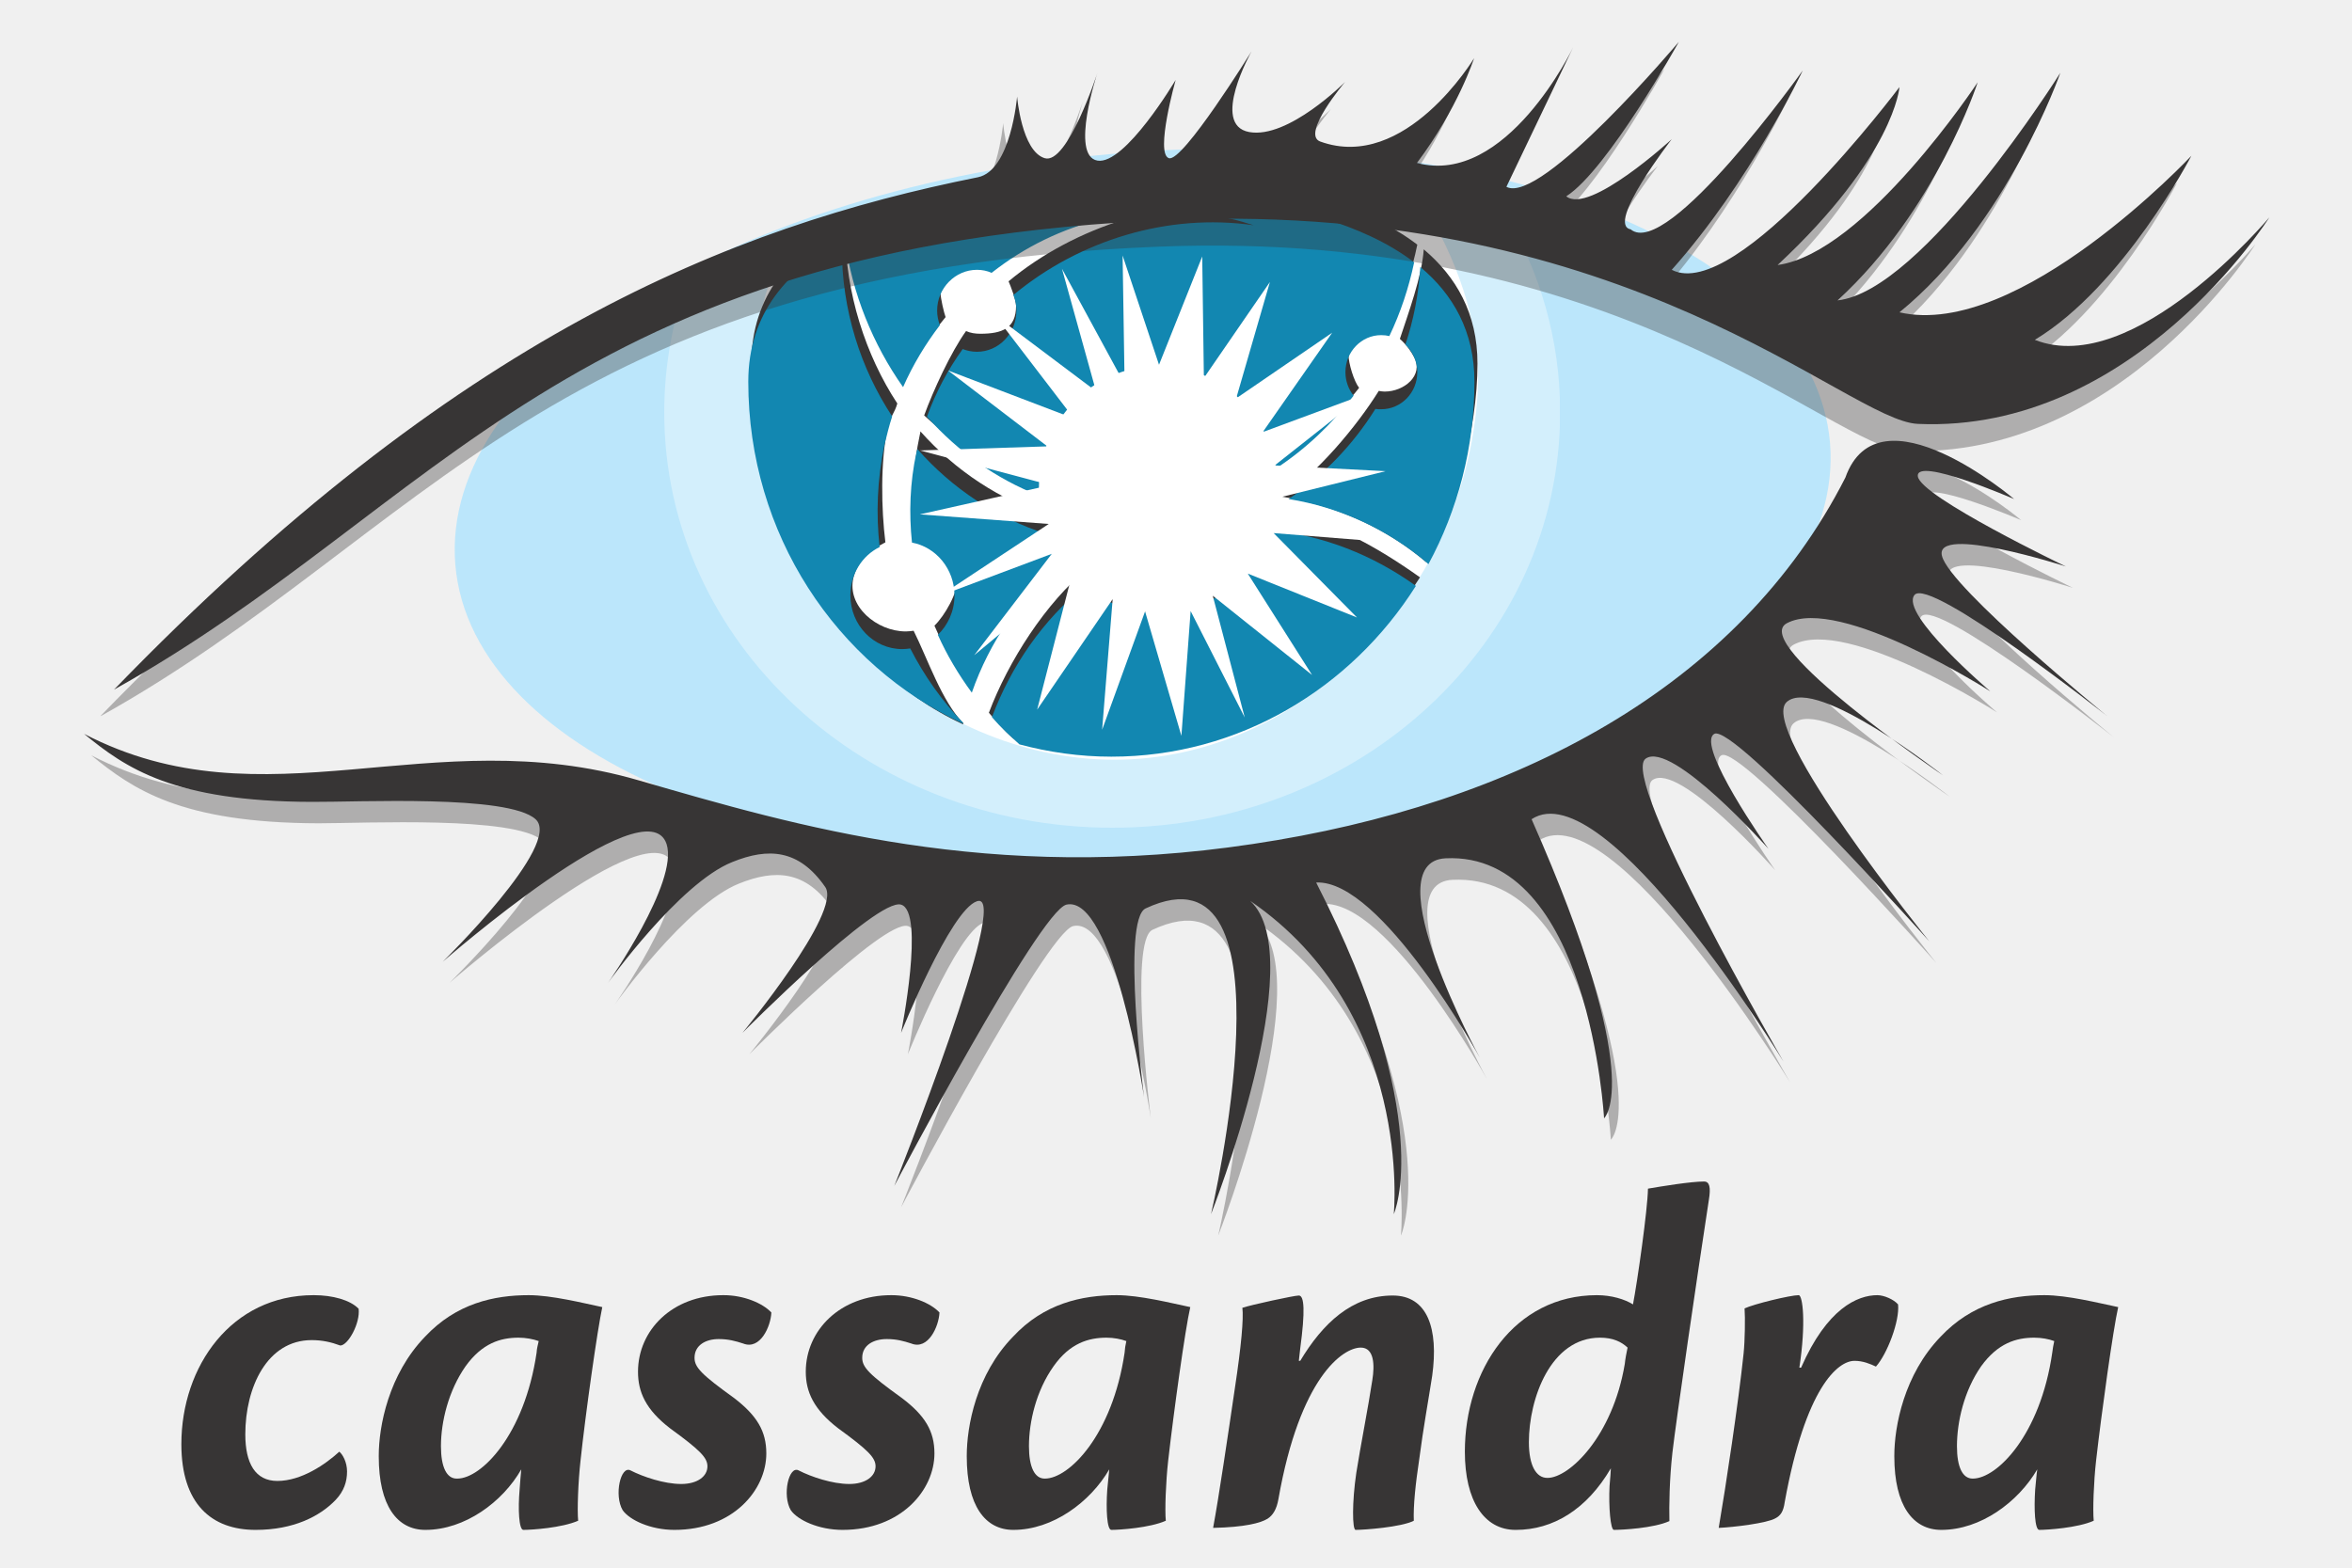
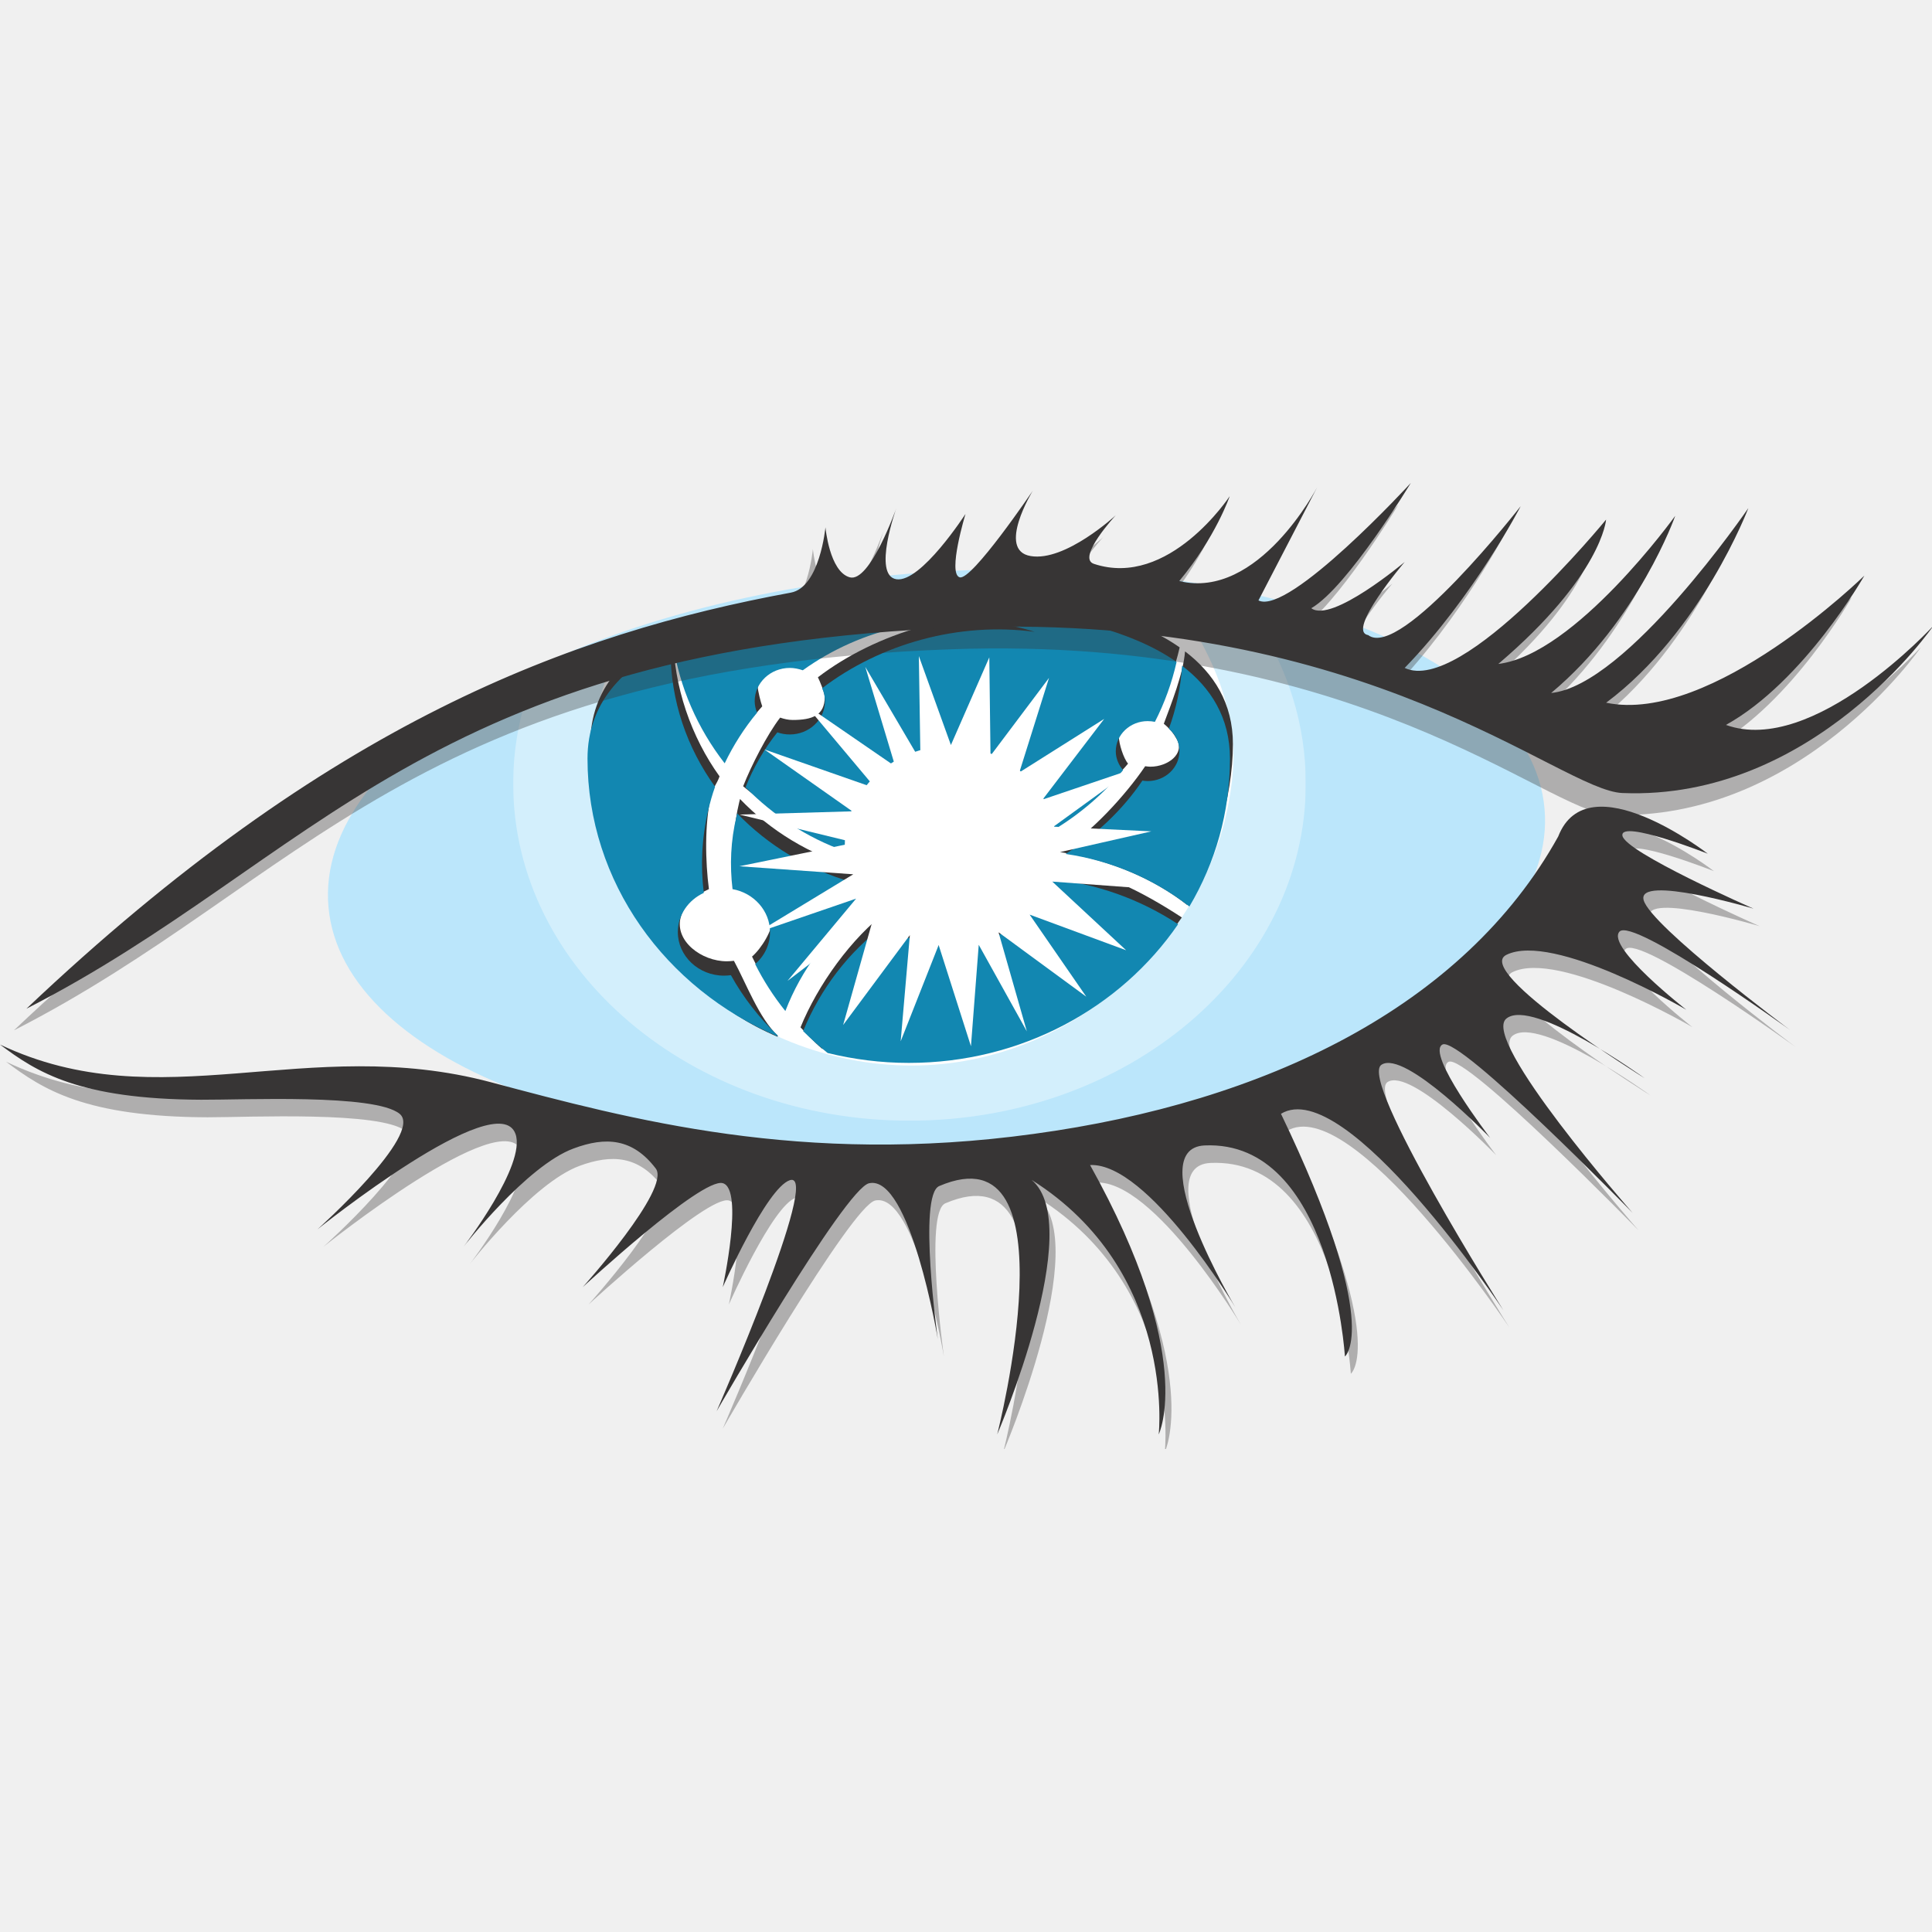
- <svg xmlns="http://www.w3.org/2000/svg" xmlns:xlink="http://www.w3.org/1999/xlink" width="27px" height="18px" viewBox="0 0 26 18" version="1.1">
+ <svg xmlns="http://www.w3.org/2000/svg" xmlns:xlink="http://www.w3.org/1999/xlink" width="32" height="32" viewBox="0 0 32 16">
  <defs>
-     <clipPath id="clip1">
-       <path d="M 7.125 2.023 L 17.41 2.023 L 17.41 9.504 L 7.125 9.504 Z M 7.125 2.023 " />
+     <clipPath id="e">
+       <path d="M8.5 1.805h13.129V10.562H8.5Zm0 0" />
    </clipPath>
-     <filter id="alpha" filterUnits="objectBoundingBox" x="0%" y="0%" width="100%" height="100%">
-       <feColorMatrix type="matrix" in="SourceGraphic" values="0 0 0 0 1 0 0 0 0 1 0 0 0 0 1 0 0 0 1 0" />
-     </filter>
-     <mask id="mask0">
-       <g filter="url(#alpha)">
-         <rect x="0" y="0" width="26" height="18" style="fill:rgb(0%,0%,0%);fill-opacity:0.349;stroke:none;" />
+     <clipPath id="b">
+       <path d="M0 0h32v16H0z" />
+     </clipPath>
+     <clipPath id="h">
+       <path d="M12.246 2.867h6.824v6.461h-6.824Zm0 0" />
+     </clipPath>
+     <clipPath id="i">
+       <path d="M.23.359h31.586v8.707H.23Zm0 0" />
+     </clipPath>
+     <clipPath id="c">
+       <path d="M0 0h32v16H0z" />
+     </clipPath>
+     <clipPath id="l">
+       <path d="M.102 5.648H29.75V16H.102Zm0 0" />
+     </clipPath>
+     <clipPath id="d">
+       <path d="M0 0h32v16H0z" />
+     </clipPath>
+     <mask id="g">
+       <g filter="url(#a)">
+         <path d="M0 0h32v16H0z" style="fill:#000;fill-opacity:.349;stroke:none" />
      </g>
    </mask>
-     <clipPath id="clip2">
-       <rect x="0" y="0" width="26" height="18" />
-     </clipPath>
-     <g id="surface5" clip-path="url(#clip2)">
-       <path style=" stroke:none;fill-rule:nonzero;fill:rgb(100%,100%,100%);fill-opacity:1;" d="M 12.41 2.023 C 10.75 1.996 8.805 2.68 7.355 3.316 C 7.207 3.766 7.125 4.242 7.125 4.734 C 7.125 7.371 9.426 9.504 12.27 9.504 C 15.109 9.504 17.41 7.371 17.41 4.734 C 17.41 3.902 17.18 3.121 16.773 2.438 C 15.617 2.25 14.023 2.051 12.41 2.023 " />
-     </g>
-     <clipPath id="clip3">
-       <path d="M 10.059 2.934 L 15.406 2.934 L 15.406 8.449 L 10.059 8.449 Z M 10.059 2.934 " />
-     </clipPath>
-     <clipPath id="clip4">
-       <path d="M 0.648 0.789 L 25.391 0.789 L 25.391 8.227 L 0.648 8.227 Z M 0.648 0.789 " />
-     </clipPath>
-     <mask id="mask1">
-       <g filter="url(#alpha)">
-         <rect x="0" y="0" width="26" height="18" style="fill:rgb(0%,0%,0%);fill-opacity:0.349;stroke:none;" />
+     <mask id="k">
+       <g filter="url(#a)">
+         <path d="M0 0h32v16H0z" style="fill:#000;fill-opacity:.349;stroke:none" />
      </g>
    </mask>
-     <clipPath id="clip5">
-       <rect x="0" y="0" width="26" height="18" />
-     </clipPath>
-     <g id="surface8" clip-path="url(#clip5)">
-       <path style=" stroke:none;fill-rule:nonzero;fill:rgb(21.569%,20.784%,20.784%);fill-opacity:1;" d="M 0.648 8.227 C 4.578 4.168 7.719 2.914 10.566 2.344 C 10.941 2.266 11.016 1.414 11.016 1.414 C 11.016 1.414 11.066 2.043 11.332 2.125 C 11.594 2.207 11.938 1.145 11.938 1.145 C 11.938 1.145 11.621 2.098 11.938 2.152 C 12.254 2.207 12.836 1.227 12.836 1.227 C 12.836 1.227 12.598 2.07 12.754 2.125 C 12.914 2.18 13.703 0.898 13.703 0.898 C 13.703 0.898 13.23 1.742 13.68 1.824 C 14.129 1.906 14.781 1.25 14.781 1.25 C 14.781 1.25 14.266 1.852 14.496 1.934 C 15.473 2.289 16.262 0.977 16.262 0.977 C 16.262 0.977 16.078 1.551 15.605 2.18 C 16.633 2.453 17.398 0.852 17.398 0.852 L 16.633 2.453 C 17.027 2.668 18.609 0.789 18.609 0.789 C 18.609 0.789 17.793 2.262 17.32 2.559 C 17.582 2.777 18.531 1.906 18.531 1.906 C 18.531 1.906 17.766 2.887 18.059 2.941 C 18.48 3.297 20.035 1.117 20.035 1.117 C 20.035 1.117 19.43 2.398 18.531 3.406 C 19.281 3.793 21.145 1.309 21.145 1.309 C 21.145 1.309 21.09 2.098 19.746 3.352 C 20.746 3.215 22.039 1.254 22.039 1.254 C 22.039 1.254 21.566 2.723 20.43 3.758 C 21.414 3.652 22.988 1.145 22.988 1.145 C 22.988 1.145 22.383 2.887 21.145 3.895 C 22.516 4.207 24.492 2.098 24.492 2.098 C 24.492 2.098 23.715 3.598 22.699 4.207 C 23.832 4.656 25.391 2.805 25.391 2.805 C 25.391 2.805 23.832 5.285 21.355 5.176 C 20.539 5.141 18.078 2.625 12.809 2.832 C 5.844 3.105 4.367 6.156 0.648 8.227 " />
-     </g>
-     <clipPath id="clip6">
-       <path d="M 0.547 5.309 L 23.77 5.309 L 23.77 14.188 L 0.547 14.188 Z M 0.547 5.309 " />
-     </clipPath>
-     <mask id="mask2">
-       <g filter="url(#alpha)">
-         <rect x="0" y="0" width="26" height="18" style="fill:rgb(0%,0%,0%);fill-opacity:0.349;stroke:none;" />
+     <mask id="n">
+       <g filter="url(#a)">
+         <path d="M0 0h32v16H0z" style="fill:#000;fill-opacity:.349;stroke:none" />
      </g>
    </mask>
-     <clipPath id="clip7">
-       <rect x="0" y="0" width="26" height="18" />
-     </clipPath>
-     <g id="surface11" clip-path="url(#clip7)">
-       <path style=" stroke:none;fill-rule:nonzero;fill:rgb(21.569%,20.784%,20.784%);fill-opacity:1;" d="M 0.547 8.672 C 2.621 9.746 4.523 8.508 6.914 9.203 C 8.734 9.734 10.949 10.387 13.957 9.938 C 16.965 9.488 19.535 8.141 20.762 5.73 C 21.145 4.652 22.703 5.973 22.703 5.973 C 22.703 5.973 21.566 5.484 21.594 5.715 C 21.621 5.945 23.297 6.75 23.297 6.75 C 23.297 6.75 21.777 6.262 21.871 6.629 C 21.965 6.996 23.77 8.469 23.77 8.469 C 23.77 8.469 21.727 6.859 21.555 7.078 C 21.383 7.297 22.426 8.18 22.426 8.18 C 22.426 8.18 20.699 7.078 20.09 7.402 C 19.656 7.637 21.883 9.148 21.883 9.148 C 21.883 9.148 20.434 8.004 20.09 8.305 C 19.746 8.602 21.727 11.055 21.727 11.055 C 21.727 11.055 19.484 8.547 19.262 8.672 C 19.035 8.793 19.879 9.992 19.879 9.992 C 19.879 9.992 18.773 8.738 18.469 8.957 C 18.164 9.176 20.051 12.43 20.051 12.43 C 20.051 12.43 18.008 9.094 17.164 9.652 C 18.488 12.656 17.992 13.086 17.992 13.086 C 17.992 13.086 17.824 10.02 16.172 10.102 C 15.344 10.145 16.57 12.391 16.57 12.391 C 16.57 12.391 15.441 10.336 14.688 10.379 C 16.074 13.086 15.582 14.188 15.582 14.188 C 15.582 14.188 15.809 11.875 13.93 10.59 C 14.641 11.242 13.484 14.188 13.484 14.188 C 13.484 14.188 14.504 9.848 12.73 10.676 C 12.453 10.805 12.711 12.84 12.711 12.84 C 12.711 12.84 12.355 10.512 11.82 10.633 C 11.512 10.703 9.844 13.863 9.844 13.863 C 9.844 13.863 11.207 10.449 10.793 10.594 C 10.488 10.695 9.922 12.105 9.922 12.105 C 9.922 12.105 10.199 10.715 9.922 10.633 C 9.645 10.551 8.102 12.105 8.102 12.105 C 8.102 12.105 9.25 10.715 9.051 10.43 C 8.75 9.996 8.402 9.977 7.984 10.145 C 7.375 10.387 6.559 11.531 6.559 11.531 C 6.559 11.531 7.375 10.371 7.23 9.938 C 7.004 9.242 4.66 11.285 4.66 11.285 C 4.66 11.285 6.043 9.938 5.727 9.652 C 5.41 9.367 3.691 9.453 3.156 9.453 C 1.574 9.449 1.027 9.062 0.547 8.672 " />
+     <g id="f" clip-path="url(#b)">
+       <path d="M15.25 1.805c-2.125-.031-4.605.766-6.453 1.516C8.605 3.844 8.5 4.402 8.5 4.98c0 3.082 2.941 5.582 6.566 5.582s6.562-2.5 6.562-5.582c0-.977-.293-1.891-.812-2.691-1.477-.215-3.512-.449-5.566-.484" style="stroke:none;fill-rule:nonzero;fill:#fff;fill-opacity:1" />
    </g>
+     <g id="j" clip-path="url(#c)">
+       <path d="M.23 9.066c5.02-4.75 9.027-6.219 12.664-6.887.48-.09.57-1.086.57-1.086s.066.734.406.828c.336.098.773-1.148.773-1.148s-.406 1.117 0 1.184c.402.062 1.145-1.086 1.145-1.086s-.305.988-.102 1.051c.203.066 1.211-1.434 1.211-1.434s-.605.988-.031 1.086c.57.094 1.406-.676 1.406-.676s-.656.703-.363.801c1.246.414 2.254-1.117 2.254-1.117s-.234.672-.84 1.406c1.312.316 2.289-1.555 2.289-1.555l-.977 1.871c.504.258 2.527-1.945 2.527-1.945s-1.047 1.723-1.652 2.074c.336.254 1.551-.766 1.551-.766s-.977 1.148-.605 1.211c.539.414 2.523-2.137 2.523-2.137s-.773 1.5-1.918 2.68C24.02 3.875 26.395.965 26.395.965s-.066.926-1.785 2.395c1.281-.16 2.93-2.457 2.93-2.457S26.934 2.625 25.484 3.836C26.742 3.715 28.75.773 28.75.773s-.773 2.043-2.355 3.223c1.75.367 4.277-2.105 4.277-2.105s-.992 1.754-2.289 2.473c1.445.527 3.434-1.645 3.434-1.645s-1.988 2.902-5.152 2.777C25.625 5.453 22.484 2.512 15.754 2.754 6.867 3.07 4.98 6.645.23 9.066" style="stroke:none;fill-rule:nonzero;fill:#373535;fill-opacity:1" />
+     </g>
+     <g id="m" clip-path="url(#d)">
+       <path d="M.102 9.586c2.652 1.262 5.074-.191 8.133.625 2.32.621 5.148 1.387 8.988.859 3.84-.527 7.121-2.105 8.688-4.926.488-1.262 2.477.285 2.477.285S26.938 5.855 26.973 6.125c.031.273 2.172 1.215 2.172 1.215s-1.938-.574-1.82-.145C27.441 7.625 29.75 9.348 29.75 9.348s-2.609-1.883-2.828-1.625c-.219.254 1.109 1.289 1.109 1.289s-2.207-1.289-2.98-.91c-.555.273 2.289 2.043 2.289 2.043s-1.852-1.34-2.289-.988 2.09 3.223 2.09 3.223-2.863-2.934-3.148-2.793c-.289.145.789 1.547.789 1.547s-1.414-1.465-1.801-1.211S25 13.988 25 13.988s-2.609-3.906-3.688-3.254c1.695 3.516 1.062 4.02 1.062 4.02s-.215-3.586-2.324-3.492c-1.059.047.504 2.68.504 2.68s-1.441-2.402-2.398-2.355c1.77 3.168 1.137 4.461 1.137 4.461s.293-2.711-2.105-4.215c.91.766-.57 4.215-.57 4.215s1.301-5.086-.961-4.117c-.355.156-.023 2.539-.023 2.539s-.457-2.73-1.137-2.586c-.398.086-2.527 3.781-2.527 3.781s1.742-3.996 1.215-3.828c-.387.121-1.113 1.77-1.113 1.77s.355-1.625 0-1.723c-.352-.094-2.324 1.723-2.324 1.723s1.465-1.625 1.215-1.961c-.383-.508-.832-.531-1.363-.336-.777.285-1.82 1.629-1.82 1.629s1.043-1.359.859-1.867c-.293-.816-3.281 1.578-3.281 1.578s1.766-1.578 1.363-1.914c-.406-.336-2.598-.23-3.285-.23-2.02-.008-2.719-.457-3.332-.918" style="stroke:none;fill-rule:nonzero;fill:#373535;fill-opacity:1" />
+     </g>
+     <filter id="a" width="100%" height="100%" x="0%" y="0%" filterUnits="objectBoundingBox">
+       <feColorMatrix in="SourceGraphic" values="0 0 0 0 1 0 0 0 0 1 0 0 0 0 1 0 0 0 1 0" />
+     </filter>
  </defs>
-   <g id="surface1">
-     <path style=" stroke:none;fill-rule:nonzero;fill:rgb(21.569%,20.784%,20.784%);fill-opacity:1;" d="M 3.105 14.871 C 3.316 14.871 3.52 14.926 3.617 15.027 C 3.637 15.191 3.496 15.449 3.406 15.449 C 3.301 15.41 3.199 15.387 3.078 15.387 C 2.566 15.387 2.316 15.93 2.316 16.469 C 2.316 16.801 2.43 17.004 2.684 17.004 C 2.961 17.004 3.238 16.812 3.395 16.668 C 3.434 16.699 3.484 16.789 3.484 16.895 C 3.484 17.012 3.449 17.121 3.352 17.223 C 3.172 17.41 2.871 17.566 2.434 17.566 C 1.93 17.566 1.582 17.27 1.582 16.582 C 1.582 15.684 2.16 14.871 3.098 14.871 Z M 3.105 14.871 " />
-     <path style=" stroke:none;fill-rule:nonzero;fill:rgb(21.569%,20.784%,20.784%);fill-opacity:1;" d="M 4.75 16.977 C 5.023 16.977 5.52 16.48 5.66 15.531 C 5.664 15.473 5.672 15.457 5.684 15.398 C 5.621 15.375 5.535 15.359 5.453 15.359 C 5.246 15.359 5.035 15.422 4.844 15.688 C 4.648 15.969 4.562 16.324 4.562 16.605 C 4.562 16.848 4.629 16.977 4.742 16.977 Z M 3.848 16.715 C 3.848 16.375 3.961 15.781 4.379 15.348 C 4.738 14.965 5.172 14.871 5.57 14.871 C 5.832 14.871 6.191 14.961 6.414 15.008 C 6.359 15.262 6.223 16.219 6.164 16.773 C 6.137 17.012 6.125 17.34 6.137 17.461 C 5.949 17.543 5.605 17.566 5.508 17.566 C 5.457 17.566 5.445 17.328 5.465 17.102 C 5.469 17.027 5.48 16.918 5.484 16.871 C 5.27 17.246 4.836 17.566 4.383 17.566 C 4.059 17.566 3.848 17.289 3.848 16.723 Z M 3.848 16.715 " />
-     <path style=" stroke:none;fill-rule:nonzero;fill:rgb(21.569%,20.784%,20.784%);fill-opacity:1;" d="M 7.809 14.871 C 8.035 14.871 8.254 14.961 8.355 15.07 C 8.348 15.23 8.227 15.504 8.031 15.426 C 7.945 15.398 7.863 15.375 7.75 15.375 C 7.602 15.375 7.473 15.445 7.473 15.59 C 7.473 15.699 7.551 15.781 7.926 16.051 C 8.191 16.254 8.297 16.434 8.297 16.688 C 8.297 17.109 7.914 17.566 7.242 17.566 C 6.969 17.566 6.727 17.453 6.648 17.34 C 6.547 17.168 6.625 16.824 6.738 16.883 C 6.883 16.957 7.125 17.039 7.32 17.039 C 7.504 17.039 7.621 16.953 7.621 16.836 C 7.621 16.738 7.539 16.652 7.195 16.402 C 6.91 16.184 6.824 15.98 6.824 15.75 C 6.824 15.273 7.219 14.871 7.801 14.871 Z M 7.809 14.871 " />
-     <path style=" stroke:none;fill-rule:nonzero;fill:rgb(21.569%,20.784%,20.784%);fill-opacity:1;" d="M 9.734 14.871 C 9.965 14.871 10.184 14.961 10.285 15.07 C 10.277 15.23 10.156 15.504 9.961 15.426 C 9.875 15.398 9.793 15.375 9.68 15.375 C 9.527 15.375 9.398 15.445 9.398 15.59 C 9.398 15.699 9.477 15.781 9.852 16.051 C 10.121 16.254 10.227 16.434 10.227 16.688 C 10.227 17.109 9.844 17.566 9.172 17.566 C 8.898 17.566 8.656 17.453 8.578 17.34 C 8.477 17.168 8.555 16.824 8.668 16.883 C 8.812 16.957 9.055 17.039 9.25 17.039 C 9.434 17.039 9.551 16.953 9.551 16.836 C 9.551 16.738 9.469 16.652 9.125 16.402 C 8.84 16.184 8.75 15.98 8.75 15.75 C 8.75 15.273 9.148 14.871 9.73 14.871 Z M 9.734 14.871 " />
-     <path style=" stroke:none;fill-rule:nonzero;fill:rgb(21.569%,20.784%,20.784%);fill-opacity:1;" d="M 11.496 16.977 C 11.77 16.977 12.27 16.48 12.41 15.531 C 12.414 15.473 12.418 15.457 12.43 15.398 C 12.367 15.375 12.285 15.359 12.203 15.359 C 11.996 15.359 11.781 15.422 11.594 15.688 C 11.395 15.969 11.312 16.324 11.312 16.605 C 11.312 16.848 11.379 16.977 11.492 16.977 Z M 10.598 16.715 C 10.598 16.375 10.707 15.781 11.129 15.348 C 11.484 14.965 11.922 14.871 12.32 14.871 C 12.582 14.871 12.941 14.961 13.164 15.008 C 13.105 15.262 12.973 16.219 12.91 16.773 C 12.883 17.012 12.871 17.34 12.883 17.461 C 12.699 17.543 12.352 17.566 12.258 17.566 C 12.207 17.566 12.195 17.328 12.211 17.102 C 12.219 17.027 12.23 16.918 12.234 16.871 C 12.016 17.246 11.586 17.566 11.133 17.566 C 10.809 17.566 10.598 17.289 10.598 16.723 Z M 10.598 16.715 " />
-     <path style=" stroke:none;fill-rule:nonzero;fill:rgb(21.569%,20.784%,20.784%);fill-opacity:1;" d="M 14.426 15.625 C 14.684 15.195 15.02 14.875 15.488 14.875 C 15.887 14.875 16.016 15.254 15.941 15.797 C 15.902 16.051 15.836 16.414 15.793 16.75 C 15.75 17.035 15.723 17.289 15.73 17.461 C 15.586 17.535 15.16 17.566 15.062 17.566 C 15.023 17.566 15.02 17.246 15.07 16.91 C 15.113 16.633 15.211 16.133 15.254 15.844 C 15.281 15.676 15.277 15.473 15.121 15.473 C 14.914 15.473 14.422 15.816 14.176 17.211 C 14.156 17.328 14.113 17.398 14.051 17.438 C 13.969 17.488 13.789 17.535 13.426 17.543 C 13.492 17.188 13.598 16.469 13.676 15.938 C 13.75 15.449 13.777 15.141 13.762 15.016 C 13.855 14.984 14.355 14.875 14.41 14.875 C 14.473 14.875 14.484 15.051 14.426 15.484 C 14.422 15.527 14.414 15.59 14.41 15.625 Z M 14.426 15.625 " />
-     <path style=" stroke:none;fill-rule:nonzero;fill:rgb(21.569%,20.784%,20.784%);fill-opacity:1;" d="M 17.266 16.969 C 17.512 16.969 18.012 16.496 18.152 15.66 C 18.156 15.613 18.172 15.527 18.184 15.473 C 18.113 15.406 18.016 15.359 17.867 15.359 C 17.301 15.359 17.051 16.059 17.051 16.559 C 17.051 16.832 17.137 16.969 17.262 16.969 Z M 16.898 17.566 C 16.539 17.566 16.316 17.234 16.316 16.668 C 16.316 15.734 16.883 14.871 17.832 14.871 C 18 14.871 18.152 14.918 18.246 14.977 C 18.297 14.711 18.414 13.891 18.418 13.648 C 18.574 13.621 18.91 13.566 19.062 13.566 C 19.125 13.566 19.141 13.633 19.117 13.777 C 18.984 14.641 18.742 16.305 18.699 16.676 C 18.664 16.988 18.66 17.293 18.664 17.465 C 18.484 17.547 18.121 17.566 18.027 17.566 C 17.988 17.566 17.965 17.301 17.977 17.062 C 17.984 16.988 17.992 16.879 17.992 16.859 C 17.715 17.332 17.328 17.566 16.902 17.566 Z M 16.898 17.566 " />
-     <path style=" stroke:none;fill-rule:nonzero;fill:rgb(21.569%,20.784%,20.784%);fill-opacity:1;" d="M 20.176 15.703 C 20.473 15.023 20.824 14.871 21.051 14.871 C 21.125 14.871 21.238 14.918 21.289 14.977 C 21.309 15.168 21.164 15.547 21.035 15.691 C 20.969 15.66 20.887 15.625 20.789 15.625 C 20.598 15.625 20.227 15.93 19.988 17.246 C 19.973 17.355 19.941 17.402 19.879 17.434 C 19.785 17.488 19.41 17.535 19.23 17.543 C 19.312 17.066 19.457 16.102 19.516 15.539 C 19.531 15.395 19.535 15.129 19.527 15.023 C 19.633 14.973 20.051 14.871 20.148 14.871 C 20.195 14.871 20.234 15.191 20.156 15.703 Z M 20.176 15.703 " />
-     <path style=" stroke:none;fill-rule:nonzero;fill:rgb(21.569%,20.784%,20.784%);fill-opacity:1;" d="M 22.148 16.977 C 22.422 16.977 22.922 16.48 23.059 15.531 C 23.066 15.473 23.07 15.457 23.082 15.398 C 23.02 15.375 22.938 15.359 22.852 15.359 C 22.645 15.359 22.434 15.422 22.242 15.688 C 22.047 15.969 21.965 16.324 21.965 16.605 C 21.965 16.848 22.031 16.977 22.145 16.977 Z M 21.246 16.715 C 21.246 16.375 21.359 15.781 21.777 15.348 C 22.137 14.965 22.574 14.871 22.969 14.871 C 23.234 14.871 23.59 14.961 23.816 15.008 C 23.758 15.262 23.625 16.219 23.562 16.773 C 23.535 17.012 23.523 17.34 23.535 17.461 C 23.352 17.543 23.004 17.566 22.91 17.566 C 22.859 17.566 22.848 17.328 22.863 17.102 C 22.871 17.027 22.879 16.918 22.887 16.871 C 22.668 17.246 22.238 17.566 21.785 17.566 C 21.461 17.566 21.246 17.289 21.246 16.723 Z M 21.246 16.715 " />
-     <path style=" stroke:none;fill-rule:nonzero;fill:rgb(73.333%,90.196%,98.431%);fill-opacity:1;" d="M 20.508 5.086 C 20.691 7.305 17.309 9.418 12.949 9.805 C 8.594 10.191 4.914 8.703 4.727 6.484 C 4.543 4.262 7.926 2.148 12.281 1.766 C 16.641 1.379 20.32 2.863 20.508 5.086 " />
-     <g clip-path="url(#clip1)" clip-rule="nonzero">
-       <use xlink:href="#surface5" mask="url(#mask0)" />
-     </g>
-     <path style=" stroke:none;fill-rule:nonzero;fill:rgb(100%,100%,100%);fill-opacity:1;" d="M 12.266 2.023 C 11.348 1.965 9.762 2.461 8.438 2.957 C 8.238 3.445 8.125 3.98 8.125 4.543 C 8.125 6.852 10.152 8.723 12.293 8.723 C 14.422 8.723 16.305 6.848 16.461 4.543 C 16.512 3.793 16.262 3.086 15.918 2.477 C 14.547 2.227 13.09 2.074 12.266 2.023 " />
-     <path style=" stroke:none;fill-rule:nonzero;fill:rgb(21.569%,20.784%,20.784%);fill-opacity:1;" d="M 9.906 4.242 C 10.02 3.984 10.191 3.855 10.355 3.641 C 10.336 3.59 10.297 3.422 10.297 3.363 C 10.297 3.105 10.5 2.895 10.754 2.895 C 10.812 2.895 10.867 2.906 10.918 2.926 C 11.672 2.336 12.664 2.074 13.66 2.305 C 13.75 2.328 13.84 2.352 13.93 2.383 C 12.945 2.238 11.832 2.602 11.078 3.23 C 11.102 3.285 11.164 3.445 11.164 3.512 C 11.164 3.77 11.004 3.832 10.754 3.832 C 10.695 3.832 10.641 3.824 10.59 3.801 C 10.418 4.039 10.211 4.488 10.109 4.77 C 10.527 5.156 10.902 5.297 11.395 5.488 C 11.395 5.461 11.41 5.441 11.41 5.414 C 11.41 4.633 12.078 3.996 12.836 3.996 C 13.516 3.996 14.078 4.508 14.188 5.176 C 14.527 4.953 14.852 4.781 15.102 4.453 C 15.043 4.379 14.98 4.172 14.98 4.07 C 14.98 3.832 15.168 3.645 15.395 3.645 C 15.426 3.645 15.457 3.648 15.488 3.656 C 15.613 3.387 15.711 3.102 15.77 2.809 C 14.586 1.902 12.293 2.023 12.293 2.023 C 12.293 2.023 10.473 1.926 9.234 2.547 C 9.316 3.164 9.555 3.746 9.906 4.242 " />
-     <path style=" stroke:none;fill-rule:nonzero;fill:rgb(21.569%,20.784%,20.784%);fill-opacity:1;" d="M 15.57 3.891 C 15.652 3.965 15.699 4.035 15.734 4.102 C 15.844 4.309 15.621 4.496 15.395 4.496 C 15.371 4.496 15.348 4.492 15.328 4.488 C 15.07 4.902 14.621 5.434 14.219 5.703 C 14.832 5.805 15.41 6.059 15.871 6.453 C 16.207 5.832 16.461 4.938 16.461 4.176 C 16.461 3.598 16.215 3.176 15.844 2.863 C 15.824 3.172 15.664 3.605 15.57 3.891 " />
-     <path style=" stroke:none;fill-rule:nonzero;fill:rgb(21.569%,20.784%,20.784%);fill-opacity:1;" d="M 10.594 7.812 C 10.797 7.23 11.301 6.781 11.777 6.383 C 11.707 6.285 11.602 6.043 11.559 5.926 C 10.98 5.746 10.465 5.402 10.066 4.953 C 10.066 4.965 10.062 4.977 10.059 4.992 C 9.984 5.34 9.969 5.688 10.008 6.023 C 10.285 6.078 10.496 6.328 10.496 6.633 C 10.496 6.809 10.344 7.07 10.227 7.184 C 10.352 7.469 10.441 7.605 10.594 7.812 " />
-     <path style=" stroke:none;fill-rule:nonzero;fill:rgb(21.569%,20.784%,20.784%);fill-opacity:1;" d="M 10.559 8.305 C 10.312 8.055 10.145 7.555 9.988 7.242 C 9.957 7.246 9.93 7.25 9.898 7.25 C 9.566 7.25 9.219 6.961 9.297 6.633 C 9.344 6.449 9.465 6.328 9.664 6.227 C 9.617 5.848 9.605 5.301 9.691 4.906 C 9.715 4.793 9.77 4.742 9.801 4.633 C 9.438 4.082 9.203 3.359 9.203 2.641 C 9.203 2.617 9.203 2.59 9.203 2.562 C 8.59 2.883 8.125 3.387 8.125 4.176 C 8.125 5.926 9.102 7.645 10.555 8.316 C 10.555 8.312 10.559 8.309 10.559 8.305 " />
-     <path style=" stroke:none;fill-rule:nonzero;fill:rgb(21.569%,20.784%,20.784%);fill-opacity:1;" d="M 14.129 5.883 C 13.941 6.434 13.434 6.832 12.836 6.832 C 12.516 6.832 12.223 6.715 11.988 6.527 C 11.508 6.914 11.074 7.594 10.852 8.184 C 10.949 8.293 11.02 8.383 11.133 8.48 C 11.469 8.574 11.93 8.48 12.293 8.48 C 13.758 8.48 15.055 7.809 15.801 6.629 C 15.305 6.277 14.723 5.941 14.129 5.883 " />
-     <path style=" stroke:none;fill-rule:nonzero;fill:rgb(7.059%,52.941%,69.412%);fill-opacity:1;" d="M 9.867 4.445 C 9.98 4.188 10.125 3.949 10.289 3.734 C 10.27 3.68 10.258 3.625 10.258 3.566 C 10.258 3.309 10.465 3.098 10.715 3.098 C 10.773 3.098 10.832 3.109 10.883 3.133 C 11.637 2.539 12.625 2.281 13.625 2.512 C 13.715 2.531 13.805 2.559 13.891 2.586 C 12.906 2.445 11.891 2.758 11.133 3.387 C 11.156 3.441 11.168 3.504 11.168 3.566 C 11.168 3.828 10.965 4.039 10.715 4.039 C 10.656 4.039 10.602 4.027 10.551 4.008 C 10.383 4.242 10.242 4.504 10.141 4.785 C 10.5 5.188 10.938 5.5 11.43 5.691 C 11.43 5.668 11.426 5.645 11.426 5.617 C 11.426 4.836 12.039 4.203 12.797 4.203 C 13.477 4.203 14.039 4.711 14.148 5.379 C 14.488 5.156 14.789 4.871 15.039 4.543 C 14.98 4.469 14.945 4.375 14.945 4.273 C 14.945 4.039 15.129 3.848 15.355 3.848 C 15.391 3.848 15.422 3.852 15.449 3.859 C 15.578 3.59 15.672 3.305 15.734 3.012 C 14.551 2.105 12.258 2.23 12.258 2.23 C 12.258 2.23 10.434 2.129 9.199 2.754 C 9.281 3.367 9.52 3.953 9.867 4.445 " />
-     <path style=" stroke:none;fill-rule:nonzero;fill:rgb(7.059%,52.941%,69.412%);fill-opacity:1;" d="M 15.633 3.957 C 15.715 4.035 15.77 4.148 15.77 4.273 C 15.77 4.508 15.586 4.699 15.355 4.699 C 15.332 4.699 15.312 4.699 15.289 4.695 C 15.031 5.109 14.691 5.461 14.293 5.73 C 14.883 5.824 15.438 6.082 15.898 6.477 C 16.234 5.855 16.426 5.141 16.426 4.383 C 16.426 3.805 16.18 3.379 15.805 3.066 C 15.785 3.379 15.727 3.676 15.633 3.957 " />
-     <path style=" stroke:none;fill-rule:nonzero;fill:rgb(7.059%,52.941%,69.412%);fill-opacity:1;" d="M 10.656 7.953 C 10.859 7.371 11.215 6.848 11.691 6.453 C 11.621 6.355 11.562 6.246 11.52 6.133 C 10.941 5.949 10.43 5.609 10.031 5.156 C 10.027 5.172 10.023 5.184 10.02 5.195 C 9.945 5.543 9.934 5.891 9.969 6.23 C 10.246 6.281 10.457 6.535 10.457 6.836 C 10.457 7.016 10.383 7.176 10.266 7.289 C 10.371 7.523 10.504 7.746 10.656 7.953 " />
-     <path style=" stroke:none;fill-rule:nonzero;fill:rgb(7.059%,52.941%,69.412%);fill-opacity:1;" d="M 10.555 8.297 C 10.312 8.047 10.109 7.758 9.949 7.445 C 9.922 7.449 9.891 7.453 9.859 7.453 C 9.527 7.453 9.262 7.176 9.262 6.836 C 9.262 6.59 9.398 6.379 9.598 6.281 C 9.555 5.902 9.57 5.508 9.652 5.113 C 9.68 5 9.707 4.887 9.742 4.781 C 9.379 4.23 9.164 3.562 9.164 2.848 C 9.164 2.82 9.168 2.793 9.168 2.77 C 8.551 3.086 8.09 3.59 8.09 4.383 C 8.09 6.133 9.102 7.637 10.555 8.309 C 10.555 8.305 10.555 8.301 10.555 8.297 " />
-     <path style=" stroke:none;fill-rule:nonzero;fill:rgb(7.059%,52.941%,69.412%);fill-opacity:1;" d="M 14.09 6.09 C 13.902 6.641 13.395 7.035 12.797 7.035 C 12.477 7.035 12.184 6.922 11.953 6.73 C 11.473 7.117 11.109 7.645 10.887 8.234 C 10.984 8.348 11.094 8.449 11.203 8.547 C 11.539 8.637 11.895 8.688 12.258 8.688 C 13.723 8.688 15.008 7.906 15.754 6.727 C 15.258 6.371 14.684 6.145 14.09 6.09 " />
-     <g clip-path="url(#clip3)" clip-rule="nonzero">
-       <path style=" stroke:none;fill-rule:nonzero;fill:rgb(100%,100%,100%);fill-opacity:1;" d="M 14.141 5.723 L 15.406 5.41 L 14.133 5.344 L 15.168 4.527 L 13.996 4.961 L 14.793 3.82 L 13.691 4.574 L 14.078 3.238 L 13.32 4.34 L 13.301 2.945 L 12.805 4.188 L 12.387 2.934 L 12.41 4.41 L 11.691 3.086 L 12.082 4.492 L 10.918 3.617 L 11.828 4.805 L 10.383 4.254 L 11.523 5.125 L 10.062 5.172 L 11.559 5.57 L 10.059 5.906 L 11.539 6.016 L 10.293 6.84 L 11.574 6.359 L 10.684 7.523 L 11.809 6.586 L 11.406 8.148 L 12.273 6.879 L 12.152 8.379 L 12.645 7.02 L 13.062 8.449 L 13.168 7.016 L 13.789 8.238 L 13.422 6.84 L 14.562 7.75 L 13.824 6.586 L 15.078 7.09 L 14.121 6.121 L 15.402 6.223 Z M 14.141 5.723 " />
-     </g>
-     <g clip-path="url(#clip4)" clip-rule="nonzero">
-       <use xlink:href="#surface8" mask="url(#mask1)" />
-     </g>
-     <path style=" stroke:none;fill-rule:nonzero;fill:rgb(21.569%,20.784%,20.784%);fill-opacity:1;" d="M 0.809 7.918 C 4.738 3.859 7.879 2.605 10.727 2.035 C 11.105 1.957 11.176 1.109 11.176 1.109 C 11.176 1.109 11.227 1.734 11.492 1.816 C 11.754 1.898 12.098 0.836 12.098 0.836 C 12.098 0.836 11.781 1.789 12.098 1.844 C 12.414 1.898 12.996 0.918 12.996 0.918 C 12.996 0.918 12.758 1.762 12.918 1.816 C 13.074 1.871 13.867 0.59 13.867 0.59 C 13.867 0.59 13.391 1.434 13.84 1.516 C 14.289 1.598 14.941 0.941 14.941 0.941 C 14.941 0.941 14.43 1.543 14.656 1.625 C 15.633 1.98 16.422 0.668 16.422 0.668 C 16.422 0.668 16.238 1.242 15.766 1.871 C 16.793 2.145 17.559 0.543 17.559 0.543 L 16.793 2.145 C 17.188 2.359 18.773 0.48 18.773 0.48 C 18.773 0.48 17.953 1.953 17.48 2.254 C 17.742 2.469 18.691 1.598 18.691 1.598 C 18.691 1.598 17.93 2.578 18.219 2.633 C 18.641 2.988 20.195 0.809 20.195 0.809 C 20.195 0.809 19.59 2.09 18.691 3.098 C 19.441 3.484 21.305 1 21.305 1 C 21.305 1 21.25 1.789 19.906 3.043 C 20.91 2.906 22.203 0.945 22.203 0.945 C 22.203 0.945 21.727 2.414 20.594 3.449 C 21.578 3.344 23.152 0.836 23.152 0.836 C 23.152 0.836 22.543 2.578 21.305 3.586 C 22.676 3.902 24.656 1.789 24.656 1.789 C 24.656 1.789 23.875 3.289 22.859 3.902 C 23.996 4.352 25.551 2.496 25.551 2.496 C 25.551 2.496 23.996 4.977 21.516 4.867 C 20.703 4.832 18.242 2.316 12.969 2.523 C 6.004 2.797 4.527 5.848 0.809 7.918 " />
-     <g clip-path="url(#clip6)" clip-rule="nonzero">
-       <use xlink:href="#surface11" mask="url(#mask2)" />
-     </g>
-     <path style=" stroke:none;fill-rule:nonzero;fill:rgb(21.569%,20.784%,20.784%);fill-opacity:1;" d="M 0.465 8.426 C 2.543 9.504 4.441 8.262 6.836 8.961 C 8.656 9.488 10.871 10.145 13.879 9.691 C 16.887 9.242 19.457 7.895 20.684 5.484 C 21.066 4.406 22.621 5.73 22.621 5.73 C 22.621 5.73 21.488 5.238 21.516 5.469 C 21.543 5.703 23.215 6.504 23.215 6.504 C 23.215 6.504 21.699 6.016 21.793 6.383 C 21.883 6.75 23.691 8.223 23.691 8.223 C 23.691 8.223 21.648 6.613 21.477 6.832 C 21.305 7.051 22.348 7.938 22.348 7.938 C 22.348 7.938 20.617 6.832 20.012 7.156 C 19.574 7.391 21.805 8.902 21.805 8.902 C 21.805 8.902 20.355 7.758 20.012 8.059 C 19.668 8.359 21.648 10.809 21.648 10.809 C 21.648 10.809 19.406 8.305 19.18 8.426 C 18.957 8.551 19.801 9.746 19.801 9.746 C 19.801 9.746 18.691 8.496 18.391 8.711 C 18.086 8.93 19.973 12.188 19.973 12.188 C 19.973 12.188 17.93 8.848 17.082 9.406 C 18.41 12.41 17.914 12.84 17.914 12.84 C 17.914 12.84 17.746 9.773 16.094 9.855 C 15.262 9.898 16.488 12.145 16.488 12.145 C 16.488 12.145 15.359 10.094 14.609 10.133 C 15.996 12.84 15.5 13.941 15.5 13.941 C 15.5 13.941 15.73 11.629 13.852 10.344 C 14.562 10.996 13.402 13.941 13.402 13.941 C 13.402 13.941 14.422 9.602 12.652 10.43 C 12.371 10.559 12.633 12.594 12.633 12.594 C 12.633 12.594 12.277 10.266 11.742 10.387 C 11.43 10.461 9.766 13.617 9.766 13.617 C 9.766 13.617 11.129 10.203 10.715 10.348 C 10.41 10.449 9.844 11.859 9.844 11.859 C 9.844 11.859 10.121 10.469 9.844 10.387 C 9.566 10.305 8.023 11.859 8.023 11.859 C 8.023 11.859 9.172 10.469 8.973 10.184 C 8.672 9.75 8.32 9.73 7.906 9.898 C 7.297 10.141 6.48 11.285 6.48 11.285 C 6.48 11.285 7.293 10.129 7.152 9.691 C 6.922 8.996 4.582 11.043 4.582 11.043 C 4.582 11.043 5.965 9.691 5.648 9.406 C 5.332 9.121 3.613 9.211 3.078 9.207 C 1.496 9.203 0.945 8.82 0.465 8.426 " />
+   <path d="M25.582 5.391C25.816 7.988 21.5 10.461 15.938 10.914 10.375 11.367 5.676 9.625 5.441 7.027 5.203 4.426 9.523 1.953 15.086 1.5c5.562-.449 10.262 1.289 10.496 3.891" style="stroke:none;fill-rule:nonzero;fill:#bbe6fb;fill-opacity:1" />
+   <g clip-path="url(#e)">
+     <use xlink:href="#f" mask="url(#g)" />
  </g>
+   <path d="M15.066 1.805c-1.176-.066-3.199.512-4.891 1.094-.254.57-.398 1.199-.398 1.859 0 2.699 2.586 4.891 5.32 4.891 2.719 0 5.121-2.195 5.324-4.891.062-.879-.258-1.707-.699-2.422-1.75-.293-3.609-.469-4.656-.531" style="stroke:none;fill-rule:nonzero;fill:#fff;fill-opacity:1" />
+   <path d="M12.051 4.402c.145-.301.363-.449.574-.703-.023-.062-.074-.258-.074-.324 0-.305.258-.551.578-.551.078 0 .148.016.215.039.961-.695 2.227-.996 3.5-.727.117.023.23.055.34.086-1.254-.164-2.672.258-3.637.996.031.062.113.254.113.328 0 .305-.211.379-.531.379-.07 0-.141-.016-.207-.039-.215.277-.484.805-.613 1.137.531.449 1.016.613 1.641.836 0-.027.023-.055.023-.082 0-.918.852-1.66 1.816-1.66.867 0 1.586.594 1.727 1.379.43-.262.852-.461 1.168-.848-.074-.086-.152-.328-.152-.449 0-.273.234-.5.527-.5.039 0 .078.008.117.016.16-.316.285-.648.363-.992-1.512-1.062-4.438-.918-4.438-.918s-2.332-.113-3.906.613c.105.723.406 1.406.855 1.984" style="stroke:none;fill-rule:nonzero;fill:#373535;fill-opacity:1" />
+   <path d="M19.277 3.988c.109.09.168.172.211.25.145.242-.141.461-.434.461-.027 0-.055-.004-.086-.008-.328.484-.902 1.109-1.41 1.422.781.121 1.52.418 2.105.875.43-.727.758-1.773.758-2.664 0-.676-.316-1.172-.793-1.535-.027.363-.23.871-.352 1.199m-6.348 4.594c.258-.68.902-1.207 1.508-1.672-.09-.117-.223-.402-.277-.535-.742-.215-1.395-.613-1.902-1.141l-.012.047c-.098.402-.113.812-.066 1.207.355.062.621.355.621.711 0 .211-.191.512-.344.645.164.336.277.496.473.738" style="stroke:none;fill-rule:nonzero;fill:#373535;fill-opacity:1" />
+   <path d="M12.883 9.156c-.312-.293-.527-.875-.727-1.242-.039.004-.078.008-.117.008-.422 0-.863-.336-.766-.723.059-.215.215-.355.469-.473-.059-.445-.074-1.082.035-1.547.031-.133.098-.195.141-.32-.465-.645-.766-1.492-.766-2.332 0-.027 0-.059.004-.09-.789.375-1.379.961-1.379 1.887 0 2.051 1.246 4.062 3.102 4.848 0-.004.004-.012.004-.016m4.559-2.832c-.238.645-.887 1.109-1.652 1.109-.406 0-.781-.133-1.078-.355-.613.453-1.172 1.246-1.453 1.938.125.129.215.234.355.352.43.105 1.023 0 1.484 0 1.871 0 3.527-.789 4.477-2.172-.633-.414-1.375-.805-2.133-.871" style="stroke:none;fill-rule:nonzero;fill:#373535;fill-opacity:1" />
+   <path d="M12.004 4.641c.145-.301.324-.582.535-.836-.023-.059-.039-.125-.039-.191 0-.305.262-.551.582-.551.074 0 .148.016.215.039.961-.691 2.227-.996 3.5-.727.113.023.23.055.34.09-1.258-.168-2.555.199-3.52.934.031.066.047.141.047.215 0 .305-.262.551-.582.551-.074 0-.141-.012-.207-.035-.219.273-.395.582-.527.91.461.469 1.02.836 1.648 1.059 0-.027-.004-.055-.004-.086 0-.914.785-1.656 1.75-1.656.867 0 1.586.598 1.727 1.379.43-.262.816-.594 1.133-.98-.074-.086-.121-.195-.121-.312 0-.277.238-.5.527-.5.043 0 .082.004.121.012.16-.312.281-.648.359-.992-1.512-1.059-4.438-.914-4.438-.914s-2.328-.117-3.902.613c.105.719.406 1.402.855 1.98" style="stroke:none;fill-rule:nonzero;fill:#1287b1;fill-opacity:1" />
+   <path d="M19.359 4.07c.109.09.176.223.176.371 0 .273-.234.496-.527.496-.027 0-.059-.004-.086-.008-.328.484-.762.898-1.273 1.215.754.109 1.465.414 2.051.871.43-.727.672-1.559.672-2.449 0-.68-.316-1.176-.793-1.539-.023.363-.098.711-.219 1.043m-6.352 4.676c.262-.68.715-1.293 1.32-1.758-.09-.113-.16-.238-.215-.375C13.371 6.398 12.719 6 12.211 5.473c-.004.016-.012.031-.012.047-.098.406-.113.812-.066 1.207.352.062.621.359.621.711 0 .211-.094.398-.246.531.137.273.305.535.5.777" style="stroke:none;fill-rule:nonzero;fill:#1287b1;fill-opacity:1" />
+   <path d="M12.879 9.148c-.309-.293-.57-.629-.773-.996-.035.004-.074.008-.113.008-.422 0-.766-.324-.766-.723 0-.285.176-.531.43-.648-.055-.445-.035-.906.074-1.371.031-.129.066-.258.113-.387-.465-.645-.738-1.422-.738-2.262v-.094c-.785.375-1.375.965-1.375 1.891 0 2.047 1.293 3.809 3.145 4.598.004-.004.004-.012.004-.016M17.395 6.562c-.242.645-.891 1.109-1.652 1.109-.406 0-.781-.133-1.082-.355-.613.453-1.074 1.07-1.359 1.762.129.129.266.25.406.363.43.105.879.164 1.344.164 1.871 0 3.512-.914 4.461-2.297-.629-.414-1.363-.68-2.117-.746" style="stroke:none;fill-rule:nonzero;fill:#1287b1;fill-opacity:1" />
+   <g clip-path="url(#h)">
+     <path d="m17.453 6.137 1.617-.367-1.621-.078 1.32-.957-1.5.508 1.02-1.336-1.406.887.492-1.566-.969 1.289-.02-1.629L15.75 4.34l-.531-1.473.027 1.734-.914-1.555.496 1.648-1.488-1.023 1.164 1.387-1.844-.645L14.117 5.438 12.25 5.492l1.91.465-1.914.391 1.887.133-1.59.965 1.637-.562-1.137 1.363 1.438-1.098-.516 1.828 1.105-1.488-.152 1.758.629-1.594.535 1.676.129-1.68.797 1.434-.469-1.641 1.453 1.066-.938-1.359 1.598.59-1.223-1.137 1.637.121Zm0 0" style="stroke:none;fill-rule:nonzero;fill:#fff;fill-opacity:1" />
+   </g>
+   <g clip-path="url(#i)">
+     <use xlink:href="#j" mask="url(#k)" />
+   </g>
+   <path d="M.438 8.707c5.016-4.754 9.023-6.219 12.66-6.891.48-.086.574-1.082.574-1.082s.066.734.402.828c.336.094.773-1.148.773-1.148s-.402 1.117 0 1.18c.406.062 1.145-1.082 1.145-1.082S15.691 1.5 15.895 1.562c.199.062 1.211-1.434 1.211-1.434s-.605.988-.035 1.082c.574.098 1.41-.676 1.41-.676s-.656.707-.363.805c1.242.414 2.25-1.121 2.25-1.121s-.23.676-.836 1.406c1.312.32 2.285-1.555 2.285-1.555L20.844 1.945C21.348 2.199 23.367 0 23.367 0s-1.043 1.723-1.648 2.074c.336.254 1.547-.766 1.547-.766s-.977 1.148-.605 1.211C23.199 2.934 25.188.383 25.188.383s-.777 1.5-1.922 2.68c.957.453 3.336-2.457 3.336-2.457s-.066.926-1.785 2.391c1.277-.156 2.93-2.453 2.93-2.453s-.605 1.723-2.055 2.934c1.258-.125 3.266-3.062 3.266-3.062s-.773 2.043-2.355 3.223c1.75.367 4.277-2.105 4.277-2.105s-.996 1.754-2.293 2.473c1.449.523 3.438-1.645 3.438-1.645s-1.988 2.902-5.152 2.773c-1.039-.039-4.18-2.984-10.91-2.742C7.07 2.711 5.188 6.281.438 8.707" style="stroke:none;fill-rule:nonzero;fill:#373535;fill-opacity:1" />
+   <g clip-path="url(#l)">
+     <use xlink:href="#m" mask="url(#n)" />
+   </g>
+   <path d="M0 9.301c2.652 1.258 5.074-.191 8.133.625 2.32.617 5.152 1.383 8.988.855 3.84-.523 7.121-2.102 8.688-4.926.488-1.258 2.477.285 2.477.285s-1.449-.57-1.414-.301c.031.27 2.172 1.211 2.172 1.211s-1.938-.574-1.82-.141c.117.43 2.426 2.152 2.426 2.152s-2.609-1.883-2.828-1.629c-.219.258 1.109 1.293 1.109 1.293s-2.203-1.293-2.98-.91c-.555.273 2.289 2.043 2.289 2.043s-1.852-1.34-2.289-.988c-.438.348 2.09 3.219 2.09 3.219s-2.863-2.934-3.148-2.789.789 1.547.789 1.547-1.414-1.469-1.801-1.211c-.387.254 2.02 4.066 2.02 4.066s-2.609-3.91-3.684-3.254c1.691 3.516 1.059 4.02 1.059 4.02s-.215-3.59-2.324-3.496c-1.059.051.508 2.68.508 2.68S19.016 11.25 18.055 11.297c1.77 3.172 1.137 4.461 1.137 4.461s.293-2.707-2.105-4.215c.91.766-.57 4.215-.57 4.215s1.301-5.082-.961-4.113c-.355.152-.023 2.535-.023 2.535s-.457-2.727-1.137-2.582c-.398.082-2.527 3.777-2.527 3.777s1.746-3.992 1.215-3.828c-.387.125-1.113 1.773-1.113 1.773s.355-1.629 0-1.723c-.352-.098-2.32 1.723-2.32 1.723s1.465-1.629 1.211-1.965c-.383-.504-.832-.531-1.363-.332-.777.285-1.82 1.625-1.82 1.625s1.043-1.355.859-1.867c-.293-.816-3.281 1.582-3.281 1.582s1.766-1.582 1.363-1.914c-.406-.336-2.598-.23-3.285-.234C1.312 10.207.613 9.762 0 9.301" style="stroke:none;fill-rule:nonzero;fill:#373535;fill-opacity:1" />
</svg>
